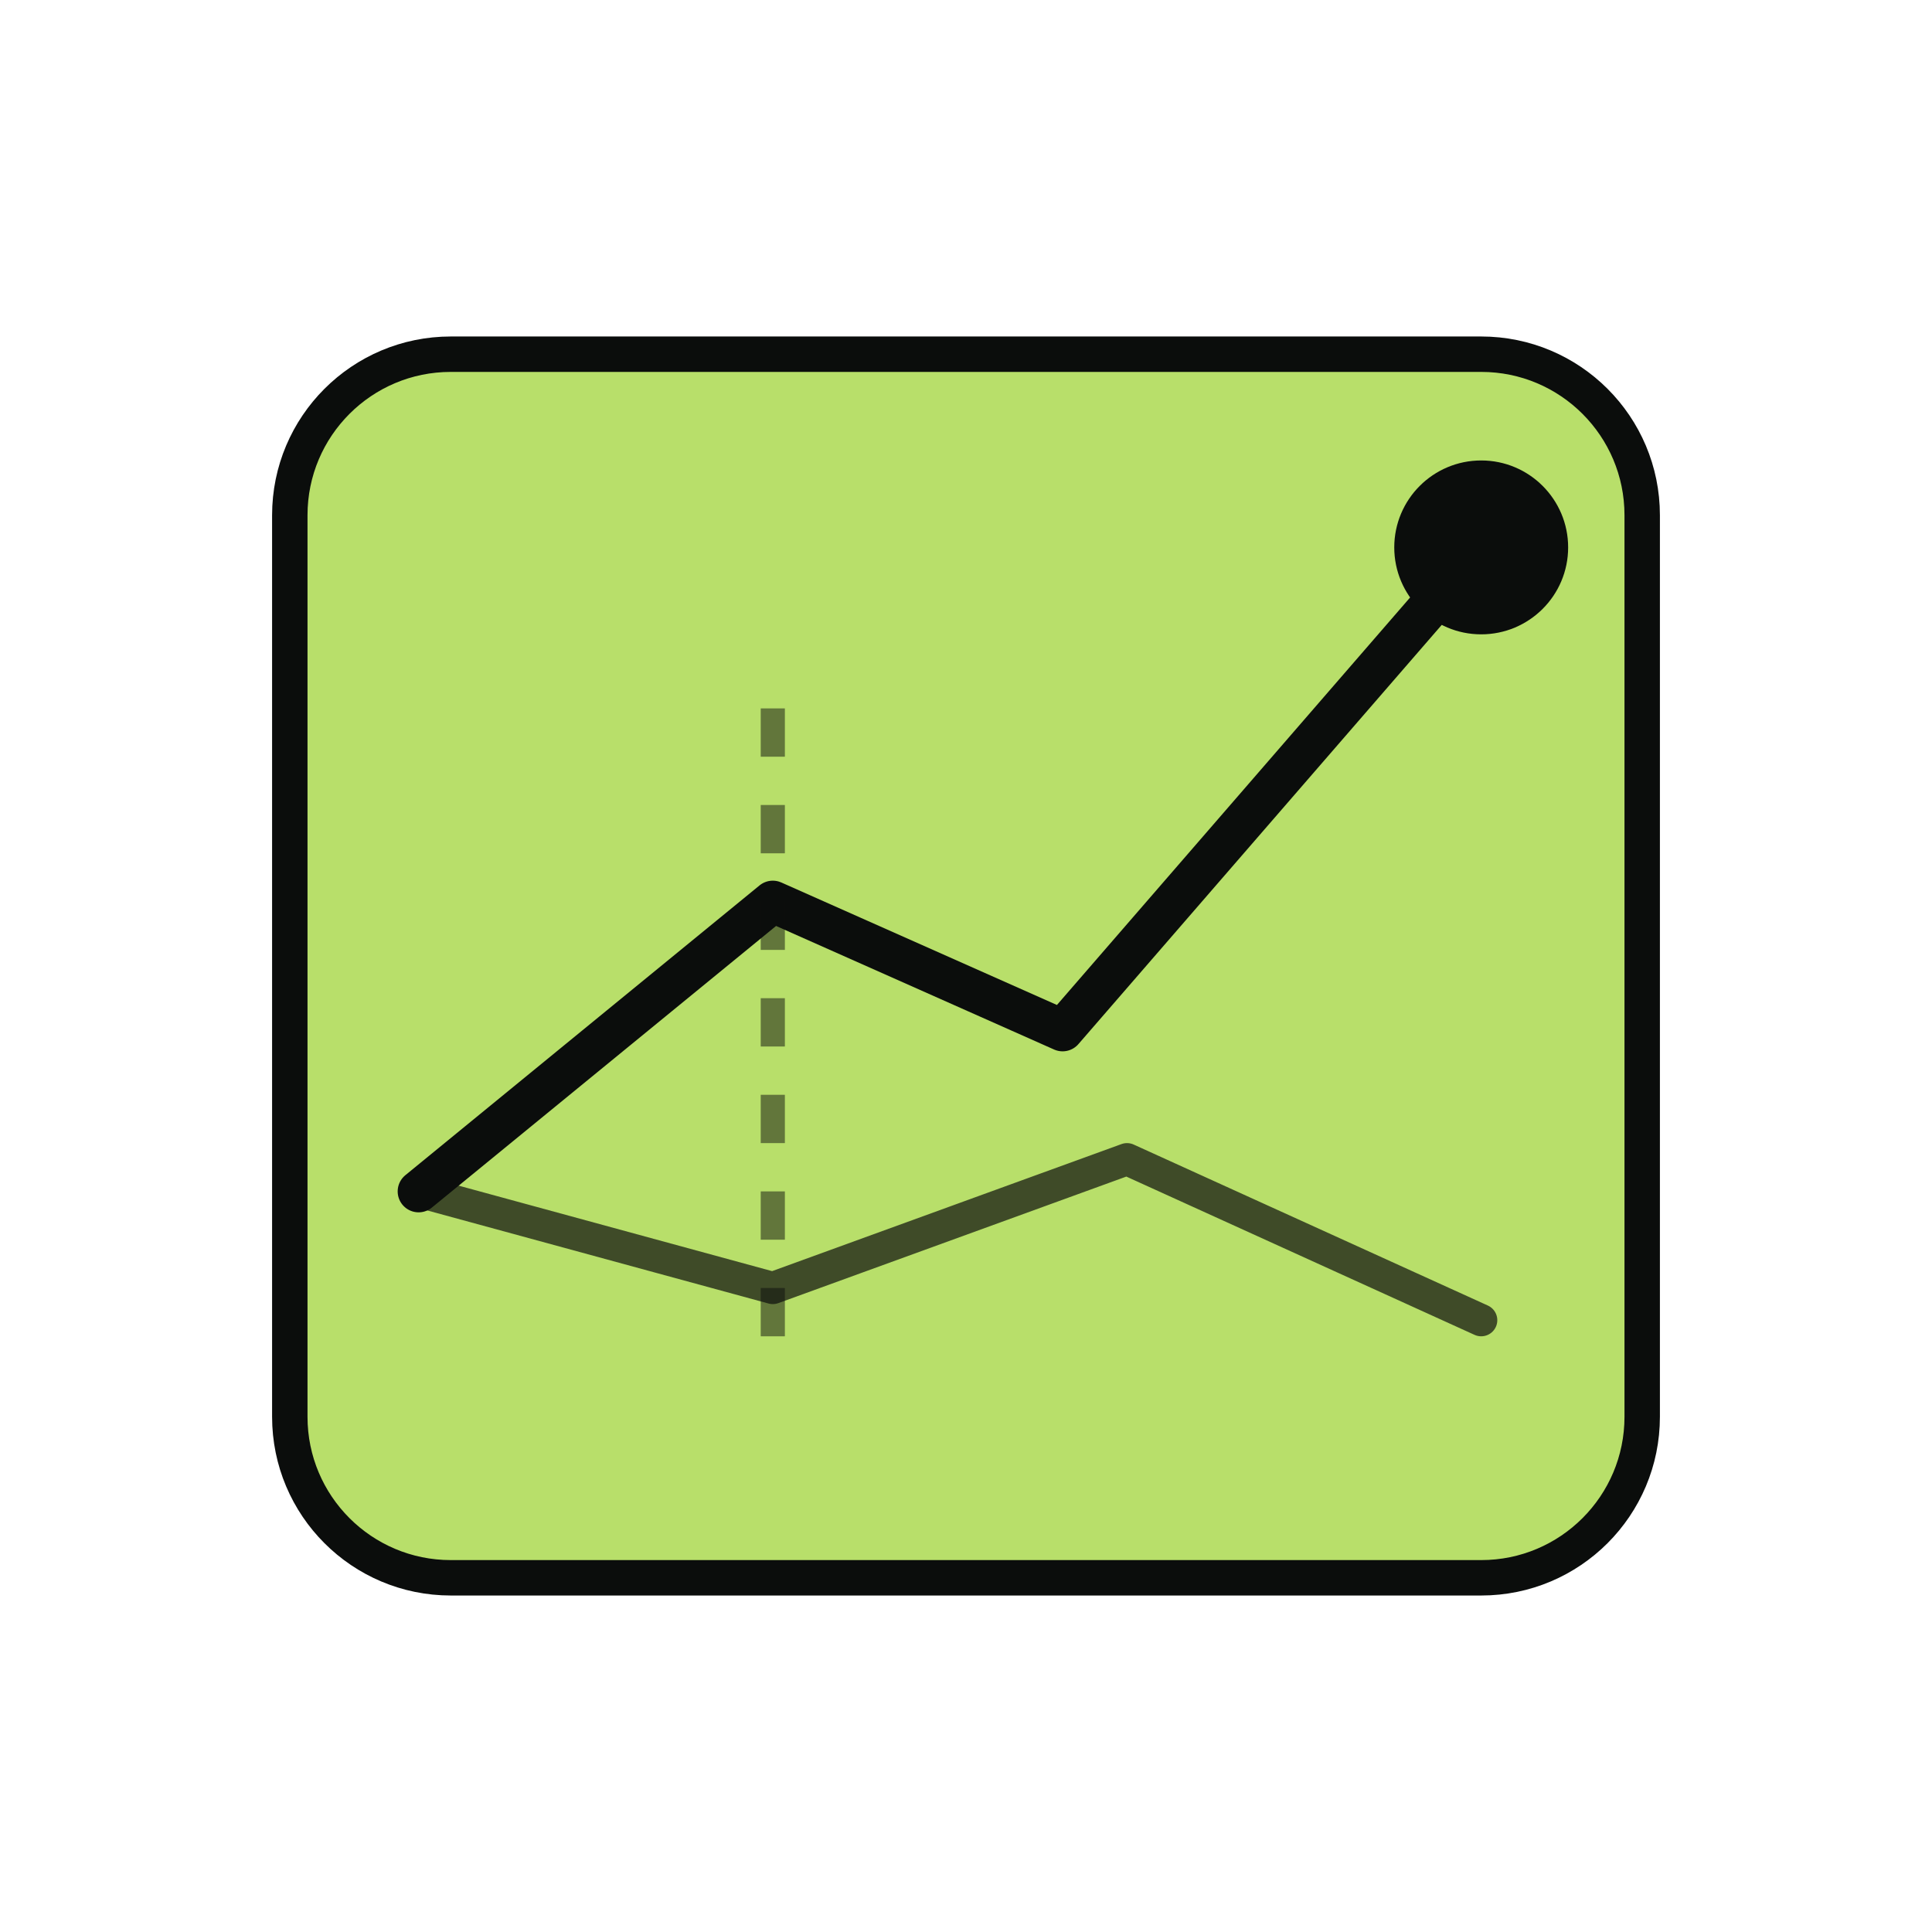
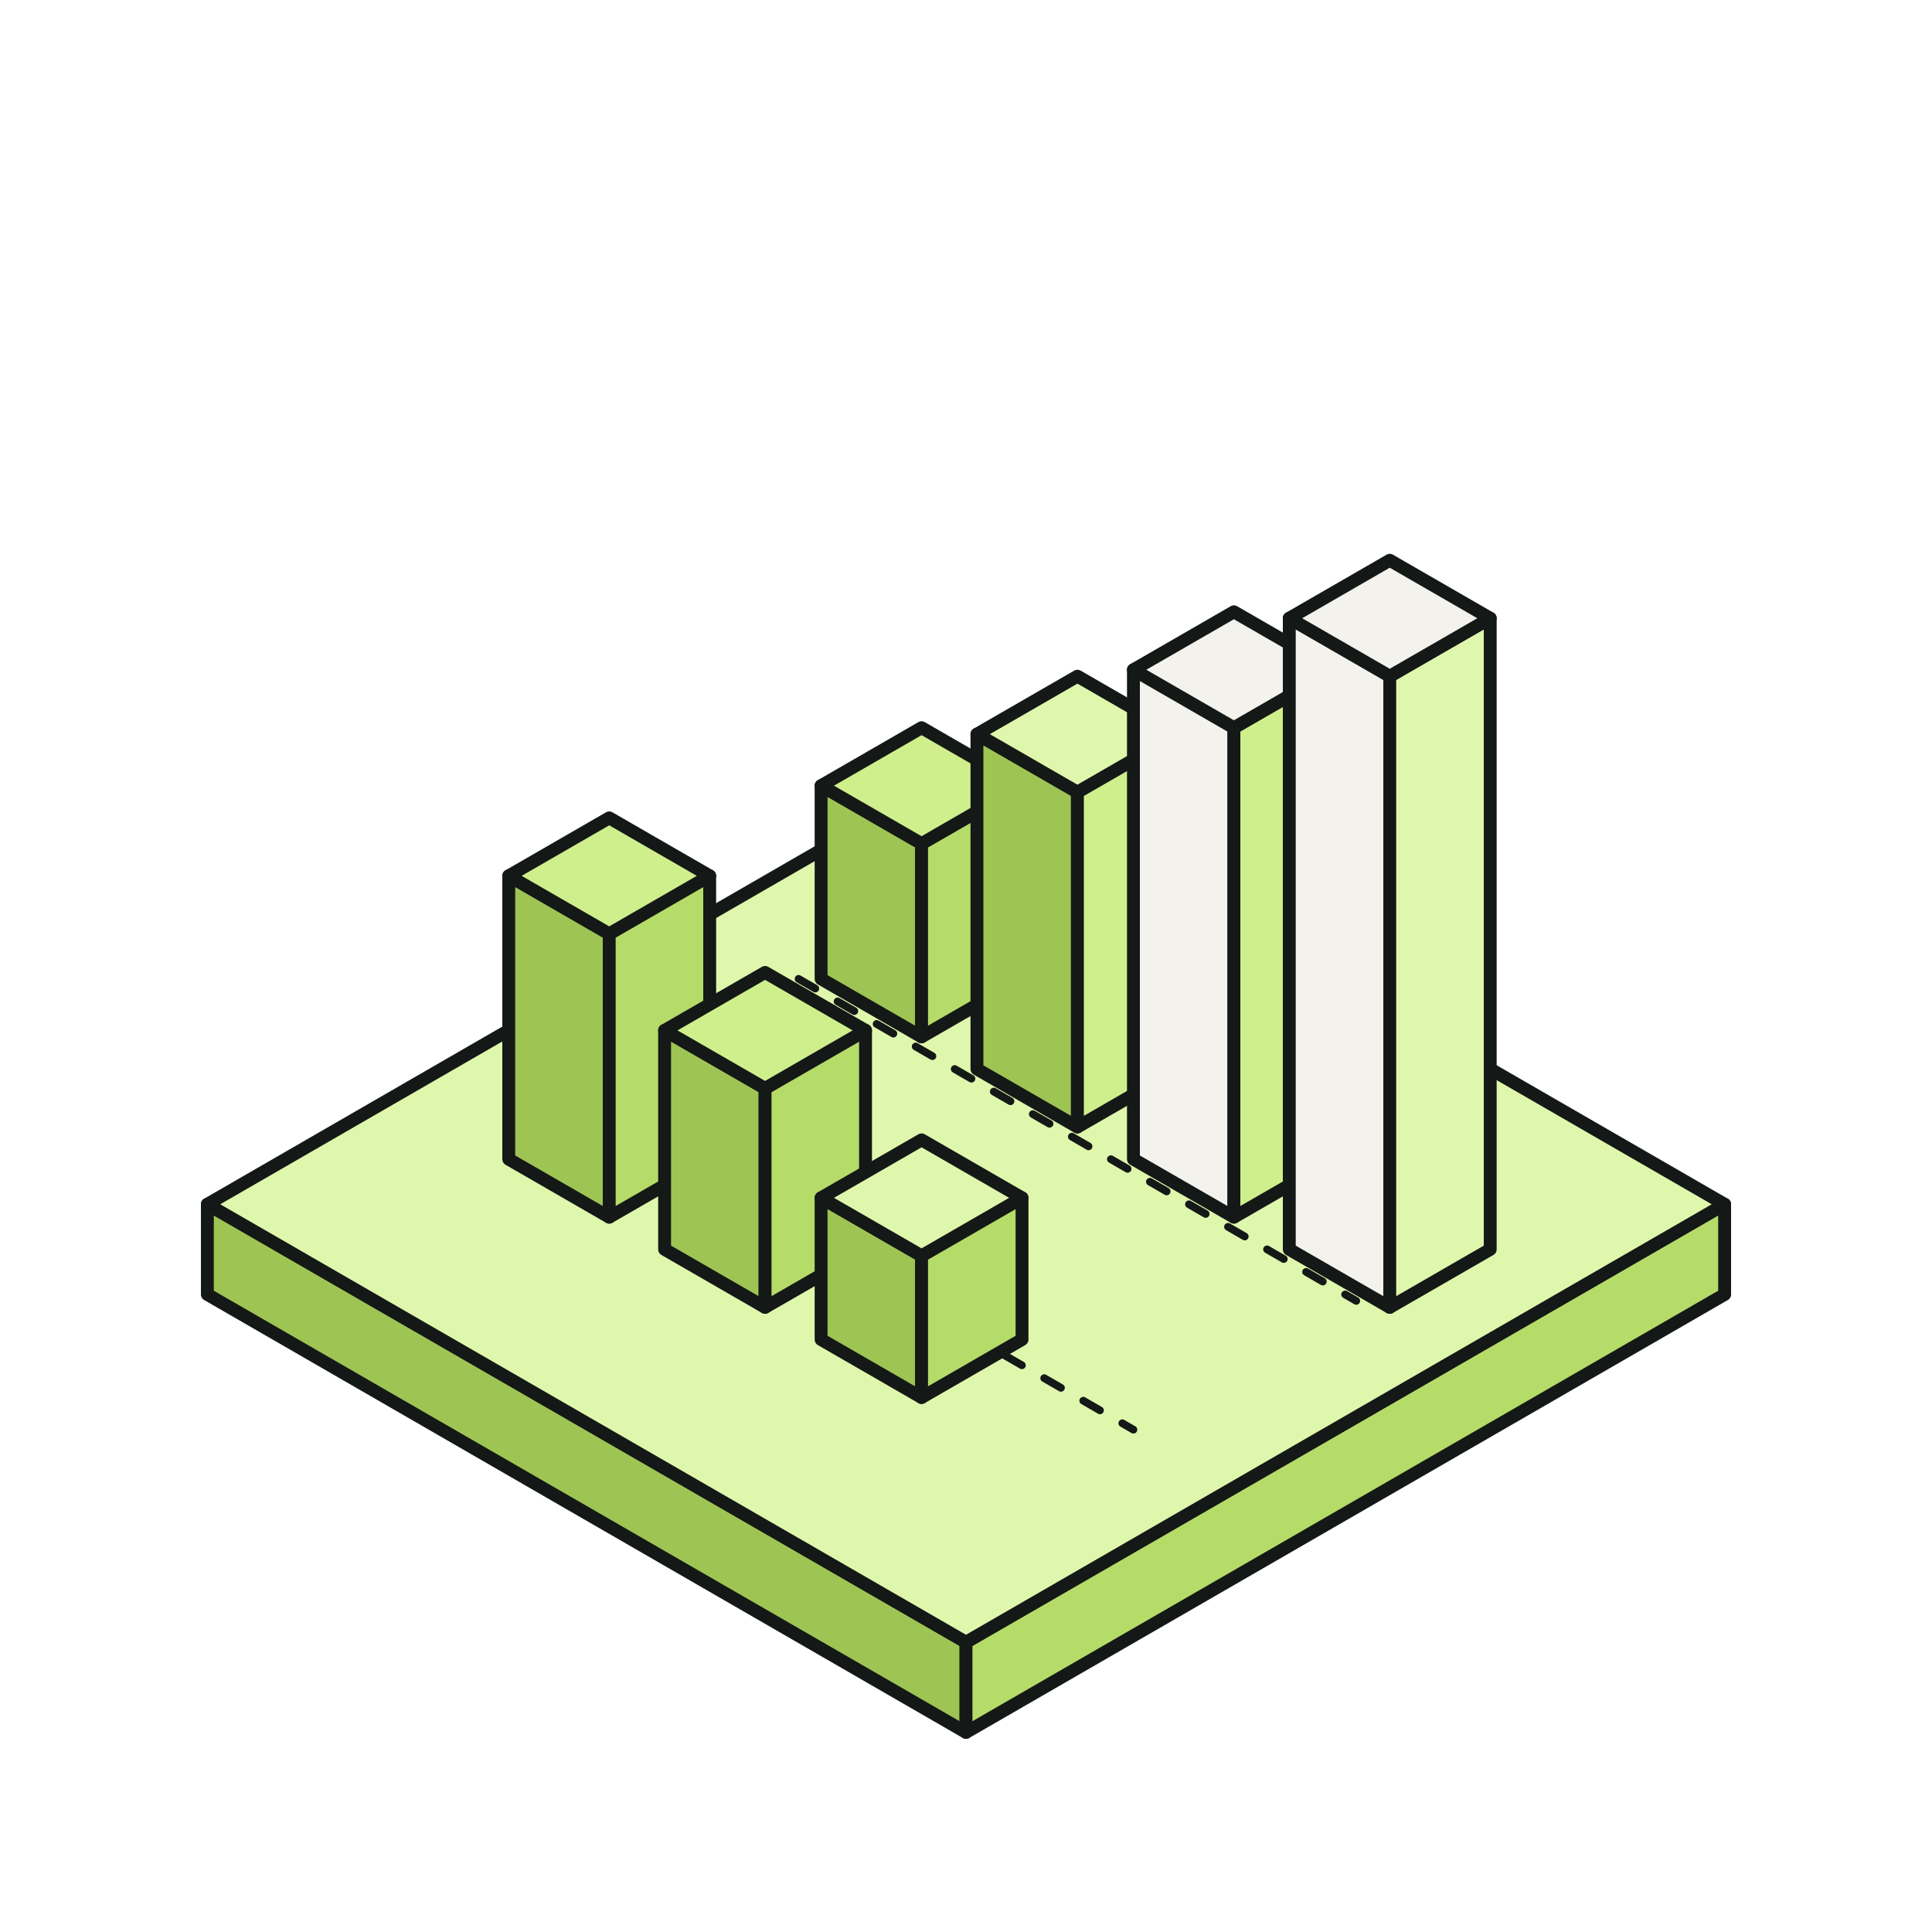
- <svg xmlns="http://www.w3.org/2000/svg" viewBox="0 0 120 120" fill="none">
-   <rect x="18" y="22" width="84" height="76" rx="10" fill="#B8DF6A" stroke="#0B0D0C" stroke-width="2.2" />
-   <path d="M26 74 L48 56 L66 64 L92 34" fill="none" stroke="#0B0D0C" stroke-width="2.6" stroke-linecap="round" stroke-linejoin="round" />
-   <path d="M26 74 L48 80 L70 72 L92 82" fill="none" stroke="#0B0D0C" stroke-width="2" stroke-linecap="round" stroke-linejoin="round" opacity="0.7" />
-   <line x1="48" y1="44" x2="48" y2="84" stroke="#0B0D0C" stroke-width="1.5" stroke-dasharray="3 3" opacity="0.5" />
-   <circle cx="92" cy="34" r="4.5" fill="#0B0D0C" stroke="#0B0D0C" stroke-width="1.8" />
+ <svg xmlns="http://www.w3.org/2000/svg" viewBox="0 0 300 300" fill="none">
+   <polygon points="32.2,201.0 150.0,269.0 150.0,255.0 32.2,187.0" fill="#9EC454" stroke="#141816" stroke-width="2" stroke-linejoin="round" />
+   <polygon points="267.8,201.0 150.0,269.0 150.0,255.0 267.8,187.0" fill="#B5DB68" stroke="#141816" stroke-width="2" stroke-linejoin="round" />
+   <polygon points="150.0,119.0 267.8,187.0 150.0,255.0 32.2,187.0" fill="#DFF7AD" stroke="#141816" stroke-width="2" stroke-linejoin="round" />
+   <line x1="124.0" y1="152.0" x2="210.6" y2="202.0" stroke="#141816" stroke-width="1.2" stroke-linecap="round" stroke-dasharray="3 4" />
+   <line x1="89.4" y1="172.0" x2="176.0" y2="222.0" stroke="#141816" stroke-width="1.2" stroke-linecap="round" stroke-dasharray="3 4" />
+   <polygon points="127.5,152.0 143.1,161.0 143.1,131.0 127.5,122.0" fill="#9EC454" stroke="#141816" stroke-width="2" stroke-linejoin="round" />
+   <polygon points="158.7,152.0 143.1,161.0 143.1,131.0 158.7,122.0" fill="#B5DB68" stroke="#141816" stroke-width="2" stroke-linejoin="round" />
+   <polygon points="143.1,113.0 158.7,122.0 143.1,131.0 127.5,122.0" fill="#CFEF8C" stroke="#141816" stroke-width="2" stroke-linejoin="round" />
+   <polygon points="151.7,166.0 167.3,175.0 167.3,123.0 151.7,114.0" fill="#9EC454" stroke="#141816" stroke-width="2" stroke-linejoin="round" />
+   <polygon points="182.9,166.0 167.3,175.0 167.3,123.0 182.9,114.0" fill="#CFEF8C" stroke="#141816" stroke-width="2" stroke-linejoin="round" />
+   <polygon points="167.3,105.0 182.9,114.0 167.3,123.0 151.7,114.0" fill="#DFF7AD" stroke="#141816" stroke-width="2" stroke-linejoin="round" />
+   <polygon points="176.0,180.0 191.6,189.0 191.6,113.0 176.0,104.0" fill="#F3F2EC" stroke="#141816" stroke-width="2" stroke-linejoin="round" />
+   <polygon points="207.2,180.0 191.6,189.0 191.6,113.0 207.2,104.0" fill="#CFEF8C" stroke="#141816" stroke-width="2" stroke-linejoin="round" />
+   <polygon points="191.6,95.0 207.2,104.0 191.6,113.0 176.0,104.0" fill="#F3F2EC" stroke="#141816" stroke-width="2" stroke-linejoin="round" />
+   <polygon points="200.2,194.0 215.8,203.0 215.8,105.0 200.2,96.0" fill="#F3F2EC" stroke="#141816" stroke-width="2" stroke-linejoin="round" />
+   <polygon points="231.4,194.0 215.8,203.0 215.8,105.0 231.4,96.0" fill="#DFF7AD" stroke="#141816" stroke-width="2" stroke-linejoin="round" />
+   <polygon points="215.8,87.0 231.4,96.0 215.8,105.0 200.2,96.0" fill="#F3F2EC" stroke="#141816" stroke-width="2" stroke-linejoin="round" />
+   <polygon points="79.0,180.0 94.6,189.0 94.6,145.0 79.0,136.0" fill="#9EC454" stroke="#141816" stroke-width="2" stroke-linejoin="round" />
+   <polygon points="110.2,180.0 94.6,189.0 94.6,145.0 110.2,136.0" fill="#B5DB68" stroke="#141816" stroke-width="2" stroke-linejoin="round" />
+   <polygon points="94.6,127.0 110.2,136.0 94.6,145.0 79.0,136.0" fill="#CFEF8C" stroke="#141816" stroke-width="2" stroke-linejoin="round" />
+   <polygon points="103.2,194.0 118.8,203.0 118.8,169.0 103.2,160.0" fill="#9EC454" stroke="#141816" stroke-width="2" stroke-linejoin="round" />
+   <polygon points="134.4,194.0 118.8,203.0 118.8,169.0 134.4,160.0" fill="#B5DB68" stroke="#141816" stroke-width="2" stroke-linejoin="round" />
+   <polygon points="118.8,151.0 134.4,160.0 118.8,169.0 103.2,160.0" fill="#CFEF8C" stroke="#141816" stroke-width="2" stroke-linejoin="round" />
+   <polygon points="127.5,208.0 143.1,217.0 143.1,195.0 127.5,186.0" fill="#9EC454" stroke="#141816" stroke-width="2" stroke-linejoin="round" />
+   <polygon points="158.7,208.0 143.1,217.0 143.1,195.0 158.7,186.0" fill="#B5DB68" stroke="#141816" stroke-width="2" stroke-linejoin="round" />
+   <polygon points="143.1,177.0 158.7,186.0 143.1,195.0 127.5,186.0" fill="#DFF7AD" stroke="#141816" stroke-width="2" stroke-linejoin="round" />
</svg>
